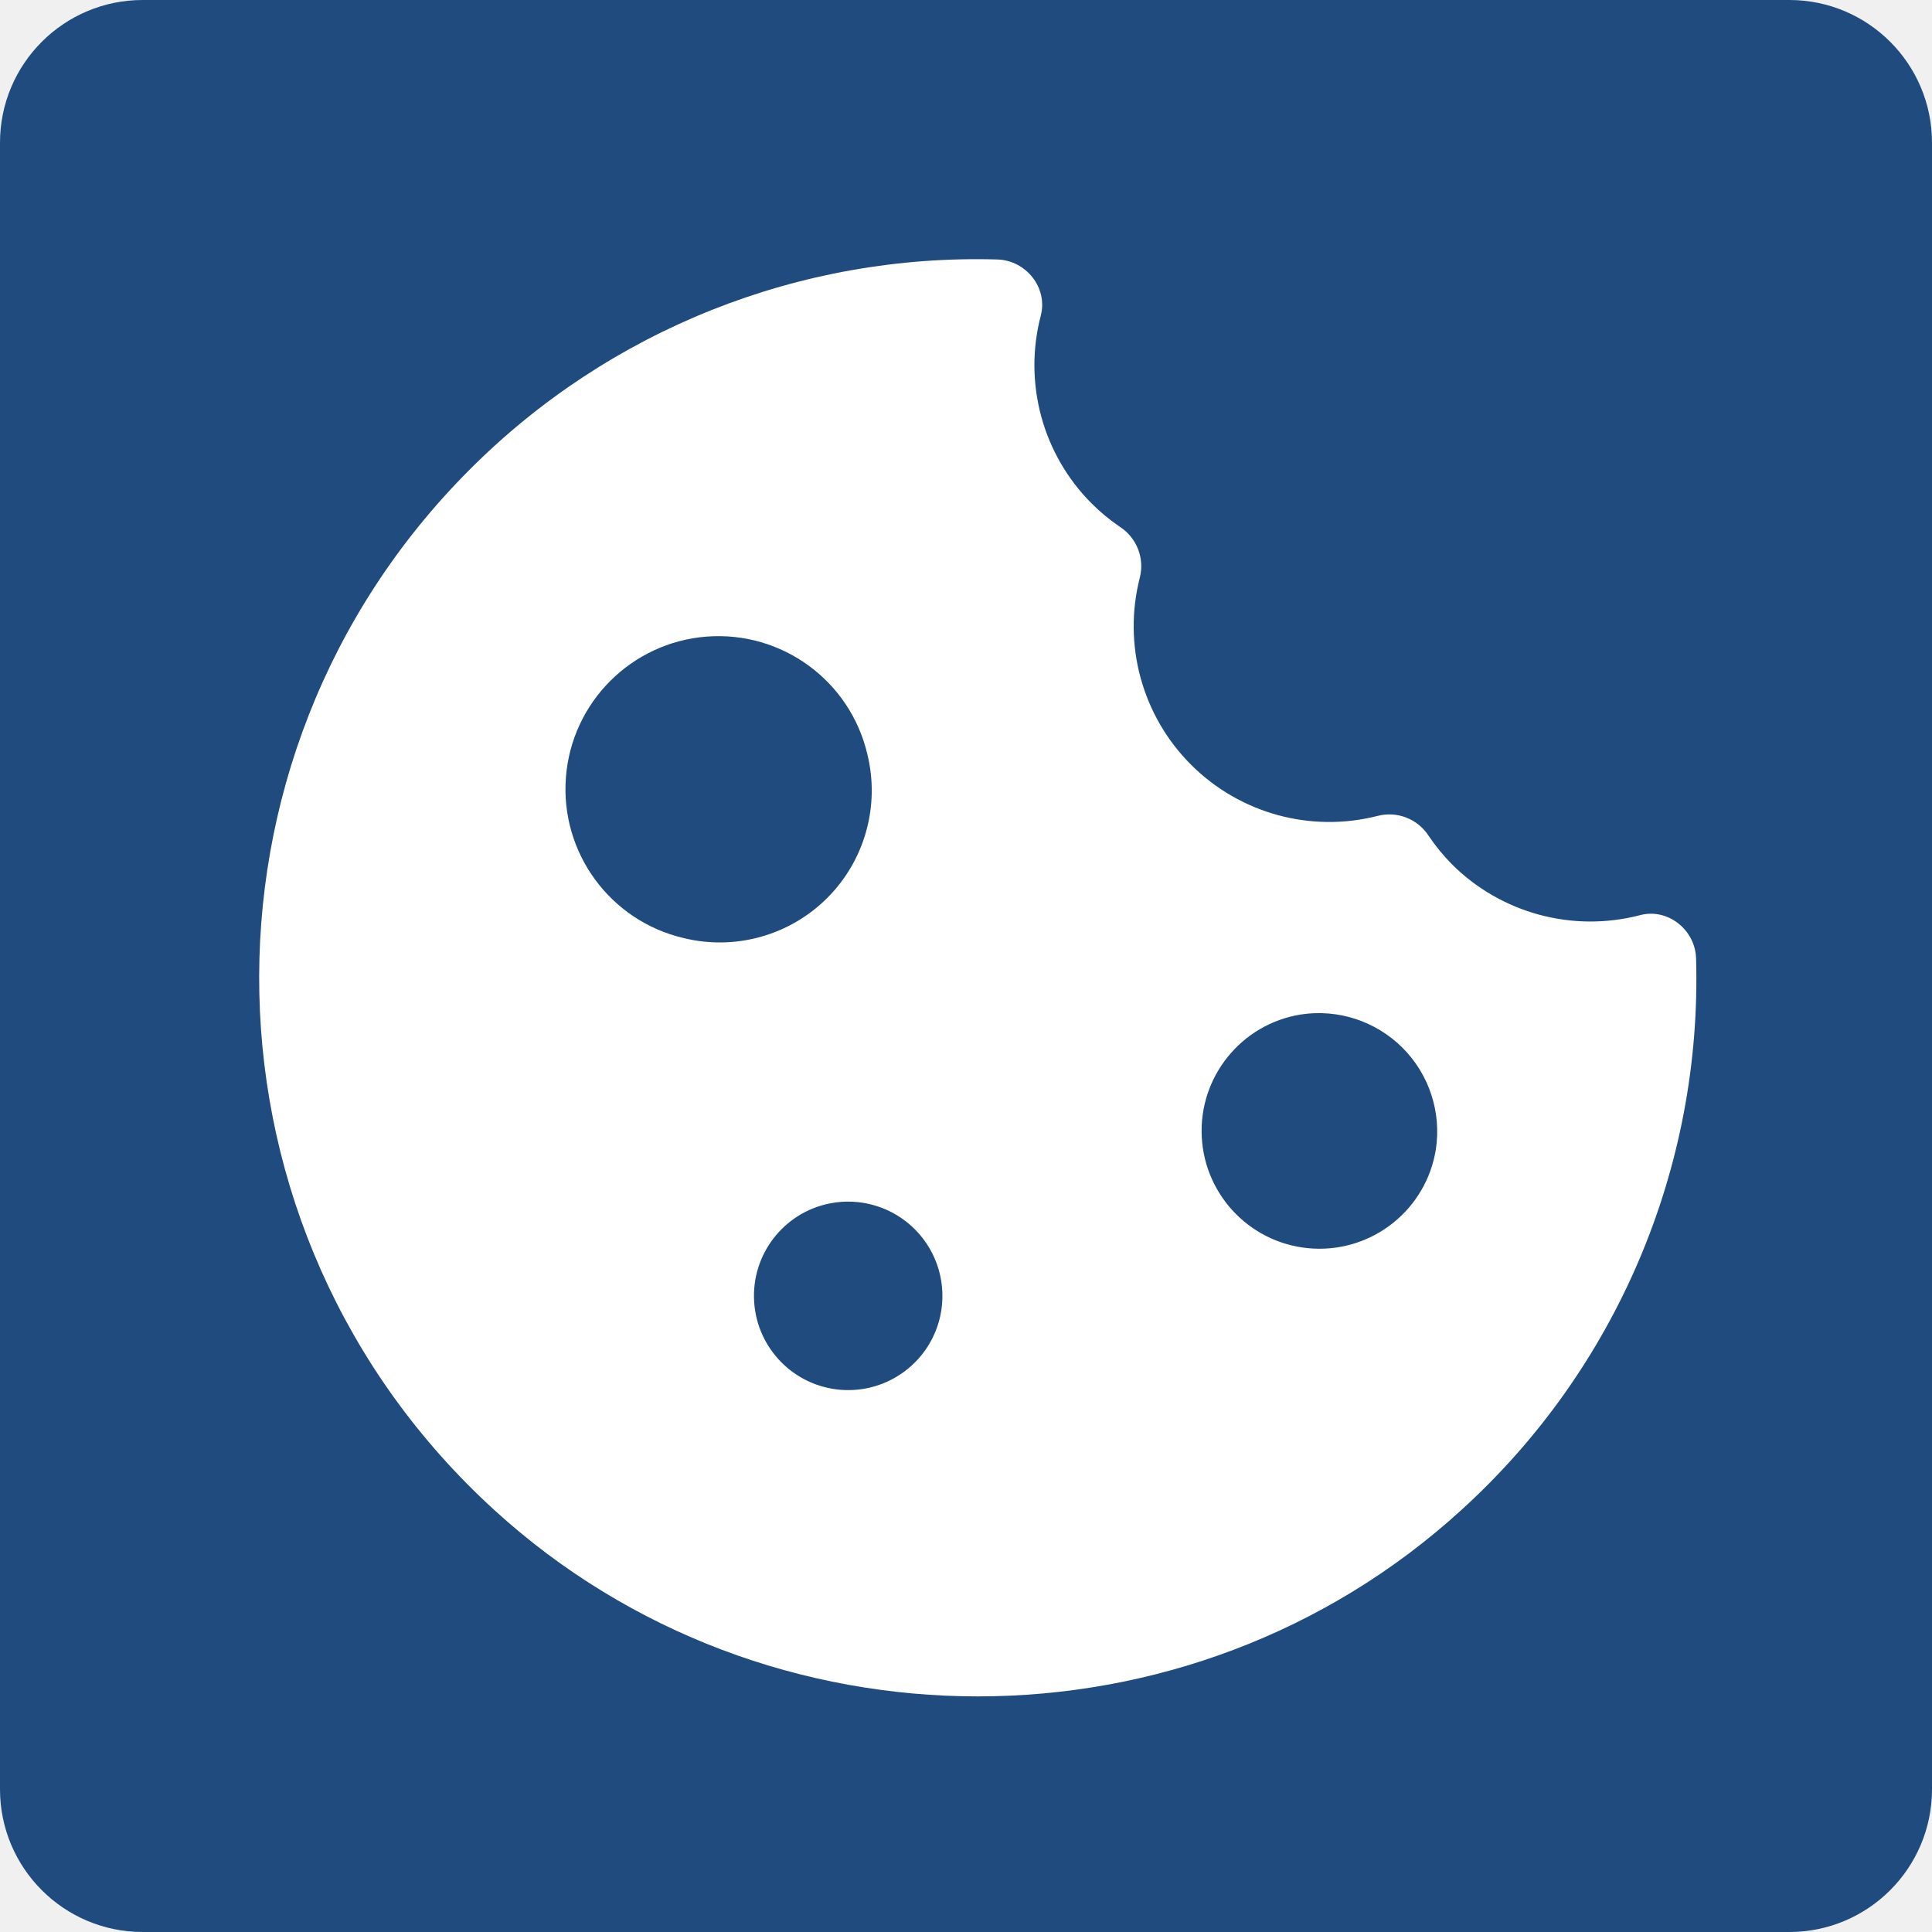
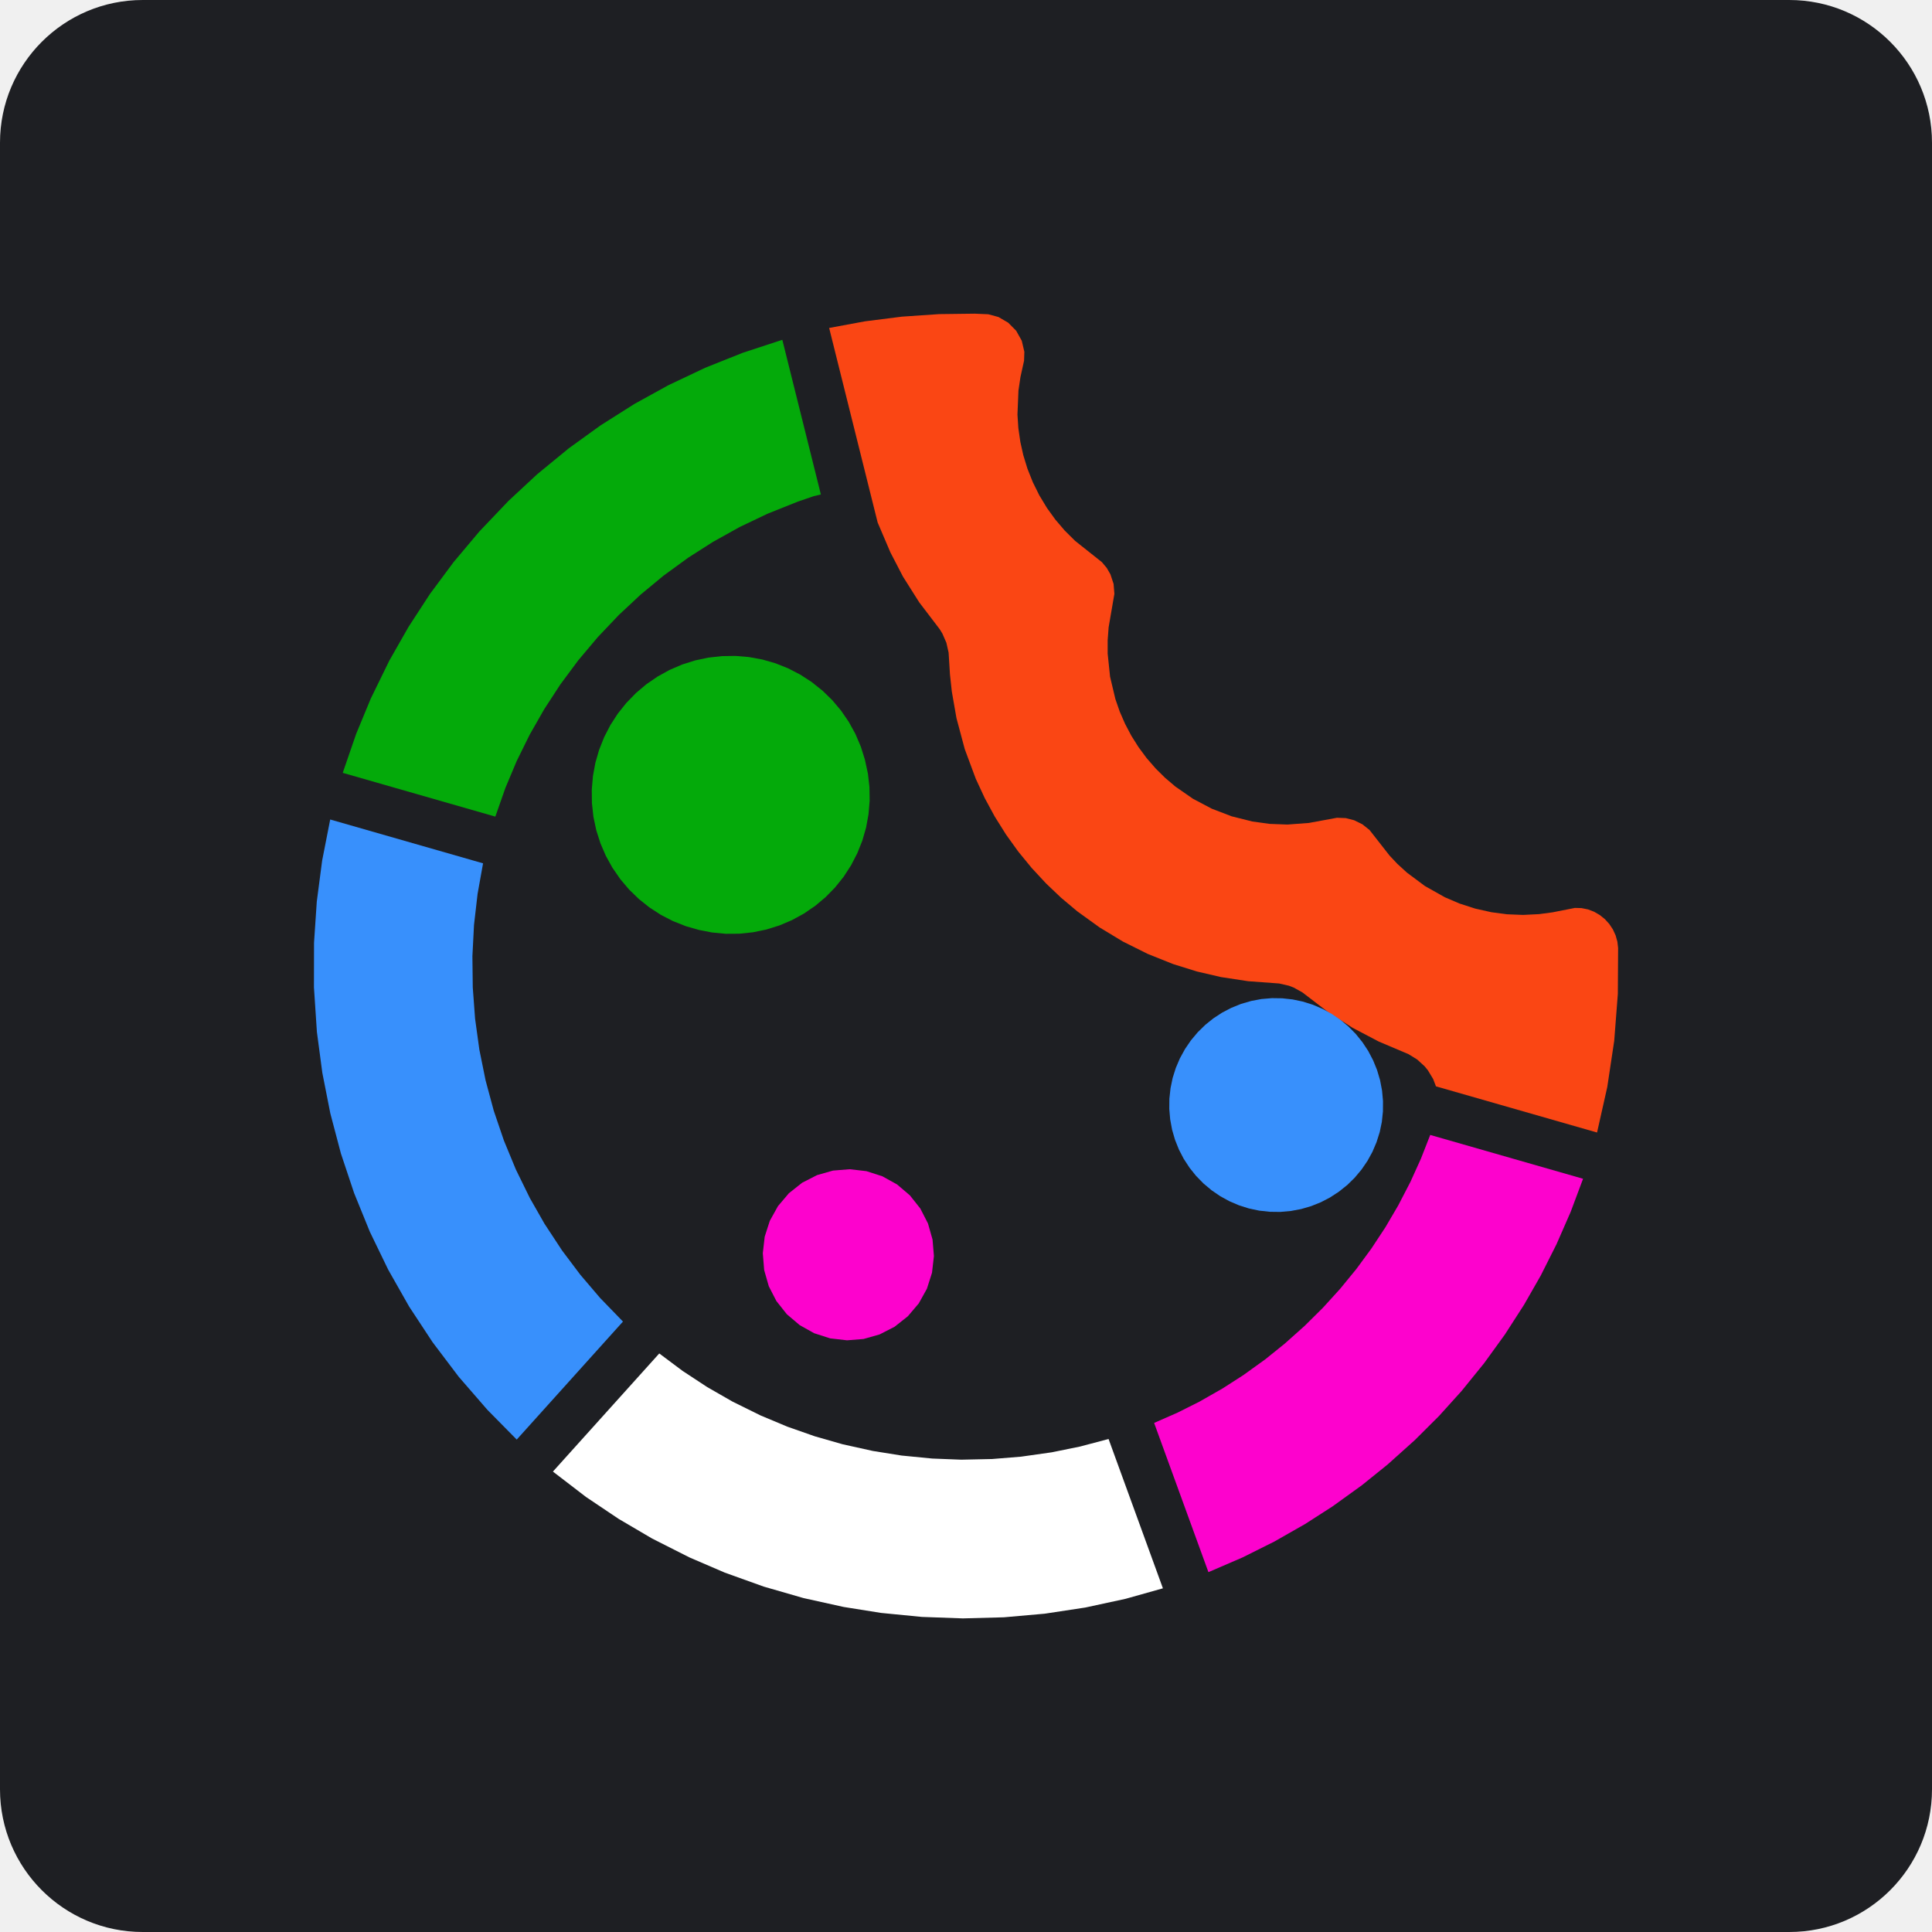
- <svg xmlns="http://www.w3.org/2000/svg" width="82px" height="82px" viewBox="0 0 82 82" version="1.1">
-   <g id="Page-1" stroke="none" stroke-width="1" fill="none" fill-rule="evenodd">
-     <g id="icon" fill-rule="nonzero">
-       <path d="M82,75.942 C82,79.287 79.288,82 75.943,82 L6.057,82 C2.713,82 0,79.287 0,75.942 L0,6.058 C0,2.711 2.713,0 6.057,0 L75.943,0 C79.288,0 82,2.711 82,6.058 L82,75.942 L82,75.942 Z" id="Shape" fill="#1F4B7F" />
-       <g id="7188710_cookie_food_sweet_snack_dessert_icon" transform="translate(11, 11)" fill="#FFFFFF">
-         <path d="M60.987,29.68 C60.954,28.466 59.79,27.534 58.616,27.84 C55.758,28.589 52.717,27.768 50.623,25.682 C50.255,25.308 49.923,24.901 49.63,24.466 C49.164,23.753 48.296,23.416 47.472,23.629 C44.632,24.355 41.62,23.528 39.548,21.453 C37.475,19.379 36.65,16.365 37.376,13.523 C37.587,12.699 37.251,11.832 36.54,11.366 C36.108,11.074 35.705,10.741 35.336,10.372 C33.249,8.286 32.427,5.247 33.175,2.392 C33.482,1.212 32.545,0.046 31.327,0.013 C22.952,-0.229 14.848,2.999 8.931,8.935 C-3.319,21.194 -2.963,41.271 9.973,53.084 C21.536,63.639 39.466,63.639 51.03,53.084 C57.605,47.112 61.242,38.562 60.987,29.68 L60.987,29.68 Z M18.01,28.813 C14.893,28.081 12.774,25.187 13.019,21.995 C13.264,18.803 15.8,16.266 18.992,16.019 C22.184,15.773 25.08,17.891 25.812,21.007 C26.353,23.199 25.708,25.514 24.112,27.111 C22.516,28.707 20.202,29.353 18.01,28.813 L18.01,28.813 Z M28.911,44.84 C28.492,46.795 26.693,48.139 24.699,47.989 C22.706,47.838 21.129,46.239 21.008,44.243 C20.886,42.248 22.256,40.469 24.217,40.077 C25.538,39.814 26.902,40.234 27.848,41.193 C28.793,42.152 29.193,43.523 28.911,44.84 L28.911,44.84 Z M49.941,37.79 C49.536,40.316 47.291,42.129 44.737,41.993 C42.182,41.857 40.142,39.816 40.007,37.261 C39.872,34.707 41.686,32.462 44.212,32.058 C45.794,31.815 47.397,32.341 48.529,33.473 C49.66,34.605 50.185,36.208 49.941,37.79 L49.941,37.79 Z" id="Shape" />
-       </g>
-     </g>
+ <svg xmlns="http://www.w3.org/2000/svg" width="56" height="56" viewBox="0 0 56 56">
+   <rect width="56" height="56" rx="4.137" fill="#1E1F23" />
+   <g transform="translate(9.09 9.09) scale(0.62)">
+     <path fill="#FA4614" d="M60.987 29.656 L60.952 29.36 L60.87 29.068 L60.741 28.787 L60.571 28.532 L60.366 28.307 L60.13 28.117 L59.868 27.965 L59.586 27.856 L59.276 27.793 L58.967 27.785 L57.927 27.99 L57.292 28.075 L56.542 28.112 L55.796 28.082 L55.058 27.985 L54.305 27.816 L53.571 27.579 L52.887 27.286 L51.959 26.764 L51.12 26.139 L50.665 25.724 L50.298 25.333 L49.365 24.141 L49.033 23.876 L48.647 23.686 L48.254 23.586 L47.844 23.57 L46.53 23.812 L45.527 23.887 L44.701 23.856 L43.885 23.744 L42.923 23.503 L41.995 23.148 L41.113 22.683 L40.287 22.11 L39.801 21.696 L39.365 21.264 L38.946 20.782 L38.568 20.272 L38.232 19.739 L37.939 19.184 L37.689 18.611 L37.484 18.021 L37.235 16.973 L37.123 15.898 L37.123 15.269 L37.168 14.666 L37.437 13.101 L37.4 12.637 L37.253 12.191 L37.079 11.888 L36.852 11.618 L35.6 10.624 L35.112 10.139 L34.676 9.628 L34.286 9.088 L33.928 8.496 L33.623 7.88 L33.37 7.243 L33.178 6.615 L33.041 6.002 L32.947 5.352 L32.906 4.722 L32.952 3.599 L33.046 2.965 L33.214 2.203 L33.228 1.785 L33.107 1.268 L32.844 0.799 L32.471 0.423 L32.016 0.159 L31.543 0.031 L30.908 0.003 L29.24 0.024 L27.5 0.143 L25.777 0.361 L24.102 0.671 L26.37 9.767 L26.965 11.161 L27.553 12.295 L28.312 13.496 L29.271 14.755 L29.395 14.956 L29.583 15.388 L29.687 15.848 L29.75 16.865 L29.837 17.668 L30.054 18.91 L30.442 20.361 L30.957 21.747 L31.376 22.65 L31.839 23.505 L32.373 24.357 L32.946 25.154 L33.572 25.918 L34.248 26.646 L34.948 27.311 L35.705 27.946 L36.745 28.697 L37.834 29.356 L38.993 29.933 L40.191 30.412 L41.294 30.756 L42.417 31.017 L43.692 31.211 L45.136 31.317 L45.596 31.422 L45.816 31.506 L46.228 31.735 L47.422 32.649 L48.571 33.388 L49.799 34.033 L51.185 34.62 L51.59 34.869 L51.941 35.189 L52.092 35.373 L52.338 35.78 L52.471 36.126 L60.002 38.285 L60.48 36.158 L60.805 33.996 L60.974 31.804Z" />
+     <path fill="#04AA0A" d="M21.913 1.225 L20.051 1.836 L18.298 2.537 L16.592 3.345 L15.007 4.218 L13.406 5.232 L11.931 6.297 L10.455 7.508 L9.109 8.758 L7.748 10.187 L6.544 11.619 L5.441 13.105 L4.441 14.641 L3.541 16.221 L2.676 17.99 L1.99 19.648 L1.362 21.47 L8.496 23.516 L8.969 22.169 L9.494 20.919 L10.103 19.684 L10.783 18.492 L11.539 17.332 L12.374 16.208 L13.288 15.122 L14.28 14.079 L15.29 13.136 L16.36 12.251 L17.516 11.409 L18.677 10.668 L19.927 9.973 L21.215 9.359 L22.649 8.786 L23.381 8.535 L23.715 8.455Z" />
+     <path fill="#3890FC" d="M0.776 23.651 L0.399 25.573 L0.149 27.487 L0.02 29.41 L0.016 31.498 L0.154 33.582 L0.408 35.495 L0.782 37.392 L1.277 39.267 L1.893 41.114 L2.63 42.926 L3.488 44.698 L4.466 46.422 L5.566 48.093 L6.786 49.706 L8.127 51.252 L9.496 52.64 L14.463 47.123 L13.392 46.017 L12.47 44.935 L11.619 43.804 L10.796 42.552 L10.109 41.347 L9.455 40.012 L8.896 38.658 L8.422 37.264 L8.04 35.846 L7.749 34.41 L7.549 32.961 L7.441 31.503 L7.424 30.042 L7.499 28.582 L7.666 27.129 L7.922 25.7Z" />
+     <path fill="#FFFFFF" d="M11.188 54.136 L12.739 55.326 L14.26 56.347 L15.828 57.268 L17.573 58.15 L19.223 58.86 L21.045 59.514 L22.899 60.049 L24.778 60.465 L26.529 60.744 L28.438 60.931 L30.354 61 L32.27 60.949 L34.181 60.78 L36.079 60.492 L37.959 60.085 L39.706 59.594 L37.165 52.612 L35.836 52.965 L34.505 53.236 L33.074 53.439 L31.722 53.549 L30.278 53.58 L28.922 53.527 L27.484 53.386 L26.144 53.172 L24.731 52.859 L23.435 52.488 L22.149 52.037 L20.9 51.514 L19.589 50.867 L18.403 50.187 L17.251 49.43 L16.16 48.614Z" />
+     <path fill="#FD02CD" d="M41.834 58.838 L43.429 58.15 L44.909 57.411 L46.355 56.587 L47.636 55.764 L49.005 54.777 L50.21 53.806 L51.485 52.662 L52.612 51.539 L53.673 50.364 L54.721 49.071 L55.694 47.727 L56.59 46.336 L57.367 44.977 L58.109 43.503 L58.77 41.992 L59.348 40.447 L52.203 38.398 L51.768 39.508 L51.278 40.591 L50.707 41.693 L50.108 42.714 L49.452 43.71 L48.748 44.668 L47.992 45.591 L47.187 46.477 L46.332 47.324 L45.399 48.157 L44.49 48.889 L43.468 49.625 L42.492 50.252 L41.414 50.867 L40.389 51.381 L39.295 51.862Z" />
+     <path fill="#04AA0A" d="M18.01 28.813 L18.626 28.933 L19.267 28.994 L19.905 28.99 L20.537 28.924 L21.158 28.797 L21.783 28.602 L22.367 28.353 L22.926 28.047 L23.455 27.685 L23.934 27.282 L24.375 26.832 L24.779 26.329 L25.127 25.792 L25.419 25.226 L25.654 24.637 L25.829 24.028 L25.943 23.405 L25.996 22.771 L25.986 22.132 L25.916 21.513 L25.773 20.852 L25.585 20.25 L25.329 19.649 L25.018 19.084 L24.656 18.557 L24.247 18.071 L23.793 17.629 L23.276 17.217 L22.745 16.874 L22.182 16.583 L21.592 16.348 L20.977 16.171 L20.341 16.055 L19.72 16.004 L19.088 16.013 L18.456 16.083 L17.844 16.212 L17.226 16.407 L16.637 16.661 L16.08 16.969 L15.557 17.328 L15.074 17.735 L14.613 18.21 L14.219 18.705 L13.874 19.238 L13.582 19.805 L13.345 20.403 L13.174 20.998 L13.06 21.615 L13.005 22.25 L13.011 22.879 L13.082 23.527 L13.216 24.157 L13.411 24.766 L13.662 25.349 L13.968 25.902 L14.344 26.447 L14.753 26.929 L15.208 27.37 L15.705 27.766 L16.244 28.114 L16.791 28.396 L17.4 28.638Z" />
+     <path fill="#FD02CD" d="M28.911 44.84 L29 44.06 L28.936 43.289 L28.722 42.536 L28.363 41.836 L27.876 41.222 L27.278 40.713 L26.59 40.331 L25.845 40.091 L25.064 40.001 L24.283 40.064 L23.538 40.276 L22.839 40.633 L22.219 41.125 L21.71 41.725 L21.327 42.415 L21.089 43.156 L21.001 43.926 L21.064 44.714 L21.281 45.474 L21.636 46.164 L22.125 46.781 L22.726 47.29 L23.402 47.668 L24.153 47.909 L24.937 47.999 L25.712 47.937 L26.462 47.724 L27.164 47.364 L27.781 46.875 L28.293 46.272 L28.673 45.587Z" />
+     <path fill="#3890FC" d="M49.941 37.79 L49.992 37.299 L49.995 36.811 L49.951 36.327 L49.858 35.837 L49.716 35.359 L49.534 34.912 L49.302 34.469 L49.034 34.063 L48.726 33.681 L48.379 33.329 L48.002 33.014 L47.6 32.74 L47.175 32.507 L46.716 32.311 L46.241 32.162 L45.768 32.063 L45.286 32.01 L44.798 32.003 L44.307 32.045 L43.839 32.133 L43.359 32.272 L42.902 32.457 L42.471 32.682 L42.066 32.947 L41.691 33.248 L41.331 33.6 L41.009 33.985 L40.739 34.381 L40.497 34.823 L40.308 35.267 L40.162 35.731 L40.062 36.211 L40.008 36.705 L40.004 37.185 L40.045 37.665 L40.135 38.156 L40.273 38.629 L40.454 39.081 L40.676 39.51 L40.952 39.933 L41.251 40.307 L41.602 40.667 L41.988 40.99 L42.385 41.261 L42.807 41.493 L43.254 41.685 L43.722 41.834 L44.208 41.937 L44.711 41.991 L45.193 41.997 L45.689 41.953 L46.172 41.862 L46.639 41.725 L47.088 41.545 L47.514 41.324 L47.936 41.049 L48.328 40.735 L48.67 40.4 L48.994 40.013 L49.267 39.614 L49.501 39.188 L49.693 38.736 L49.843 38.261Z" />
  </g>
</svg>
